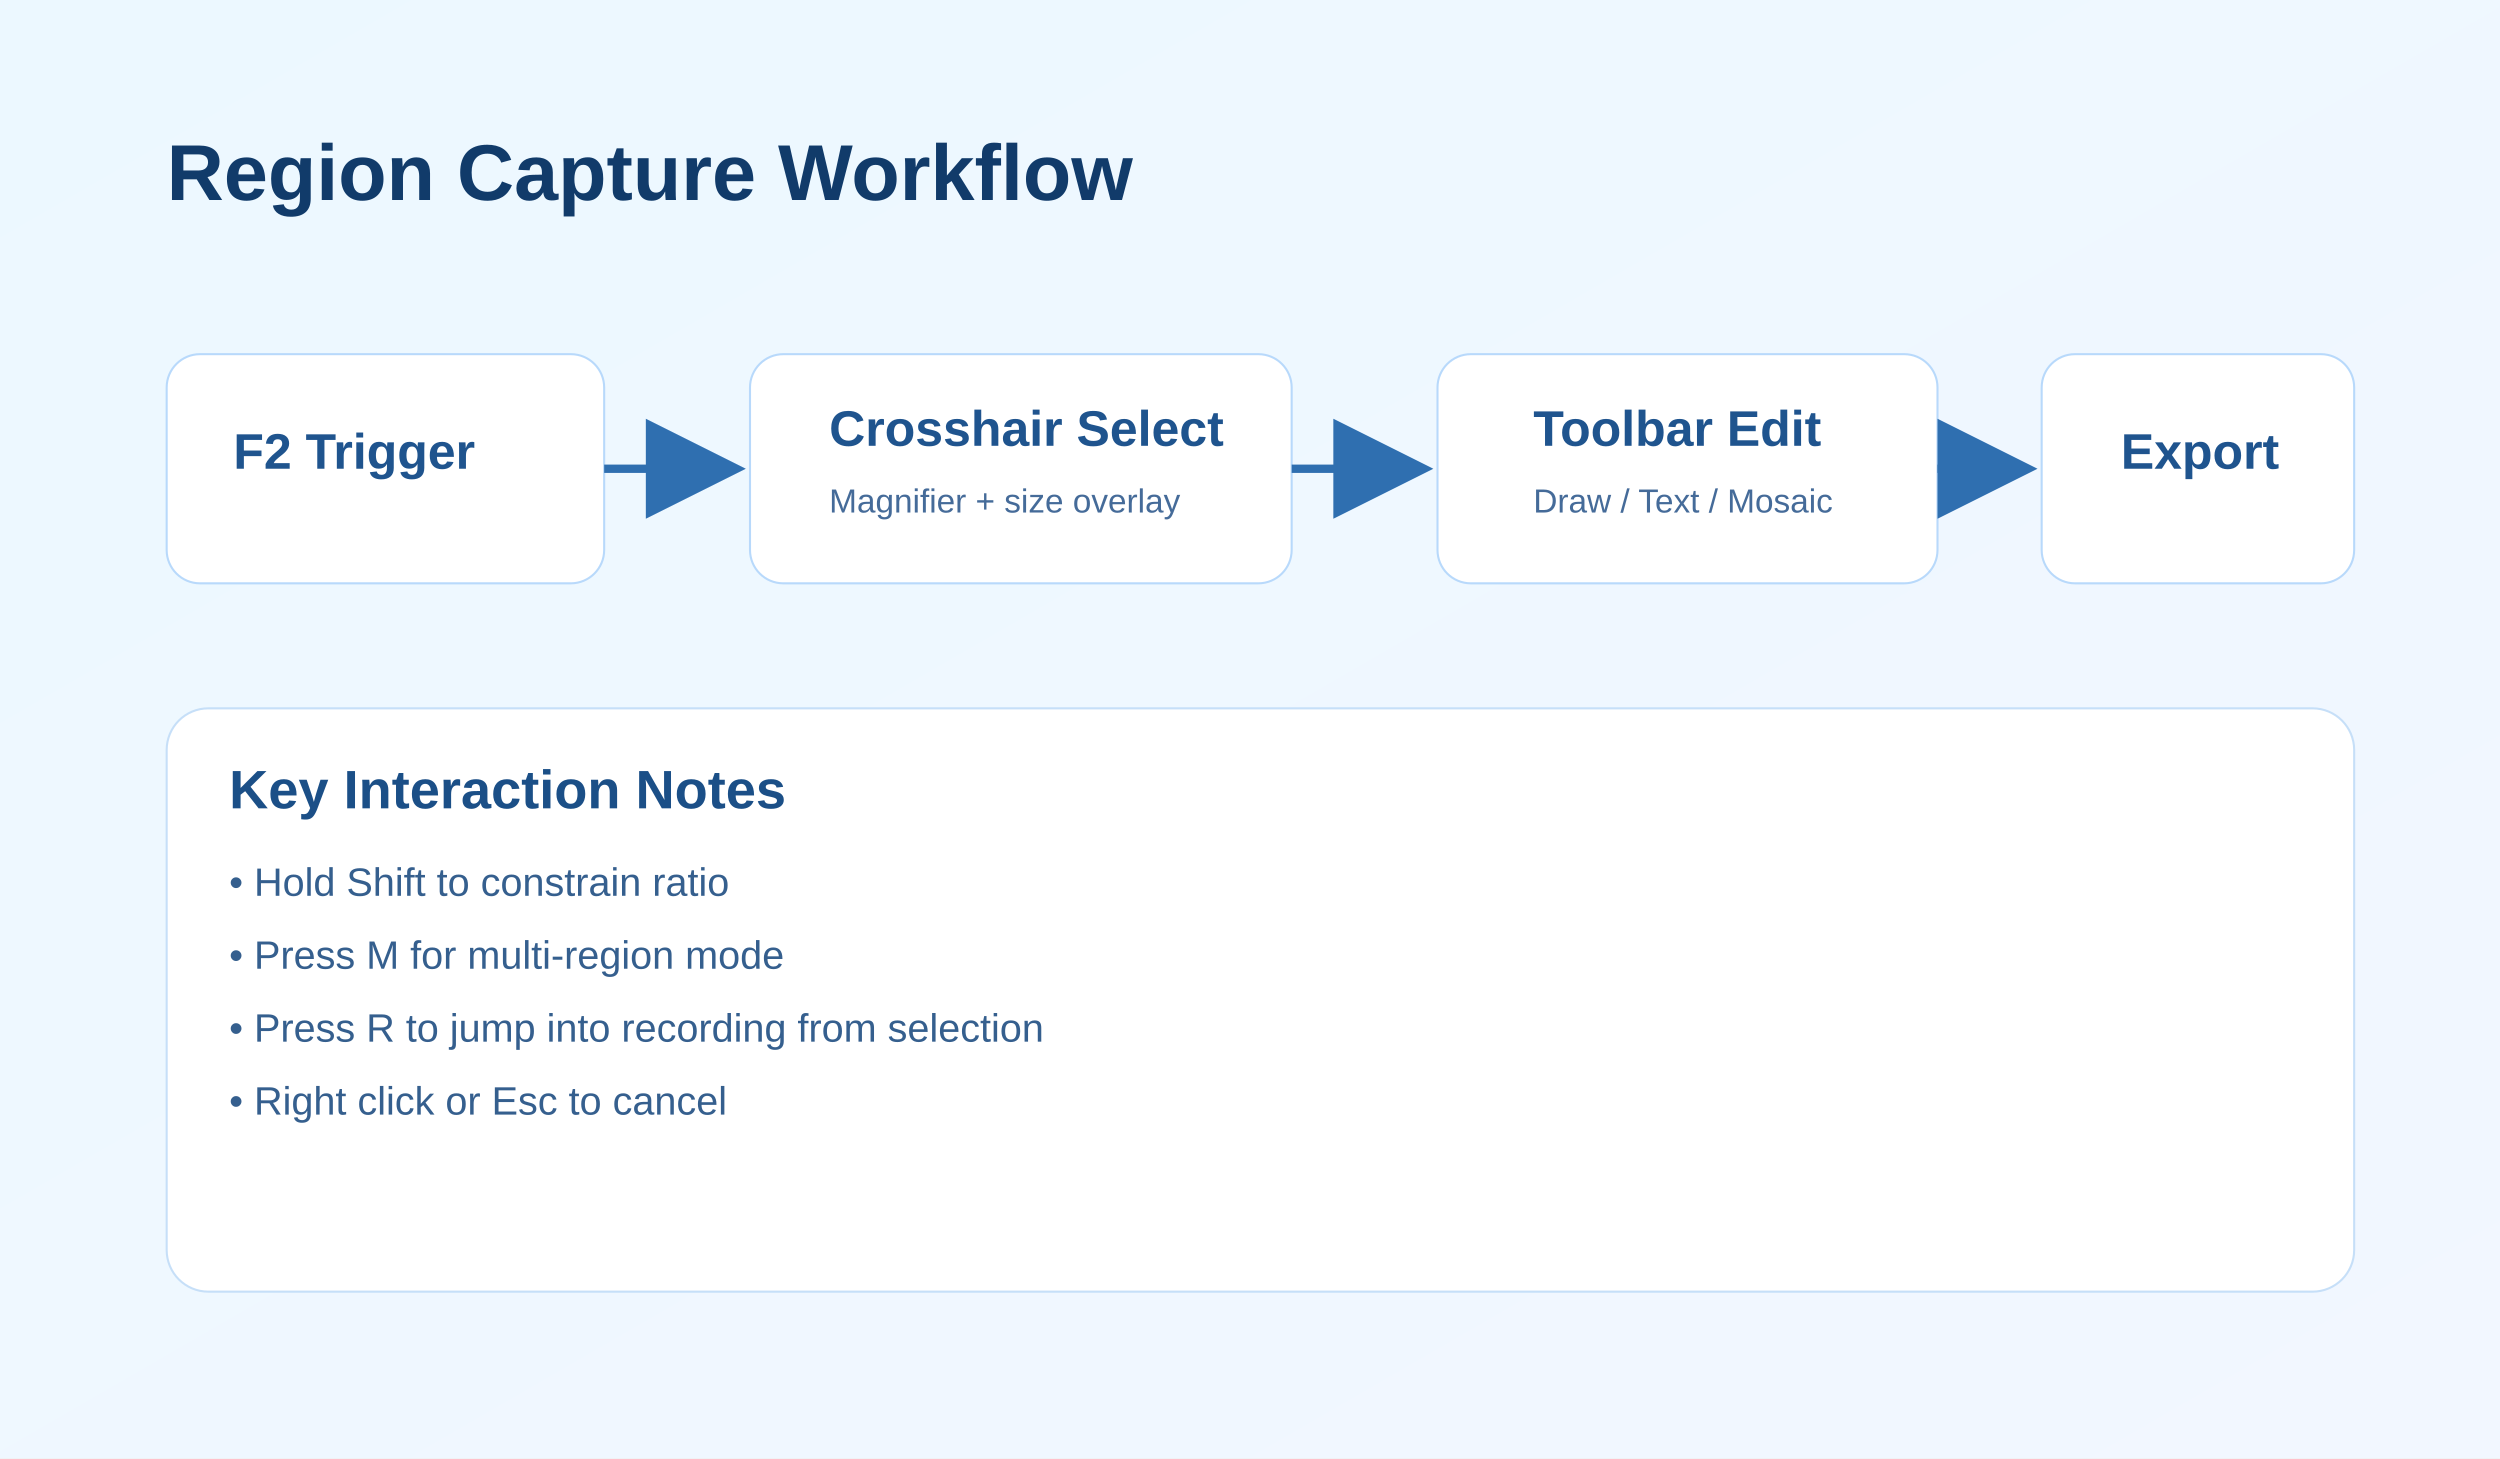
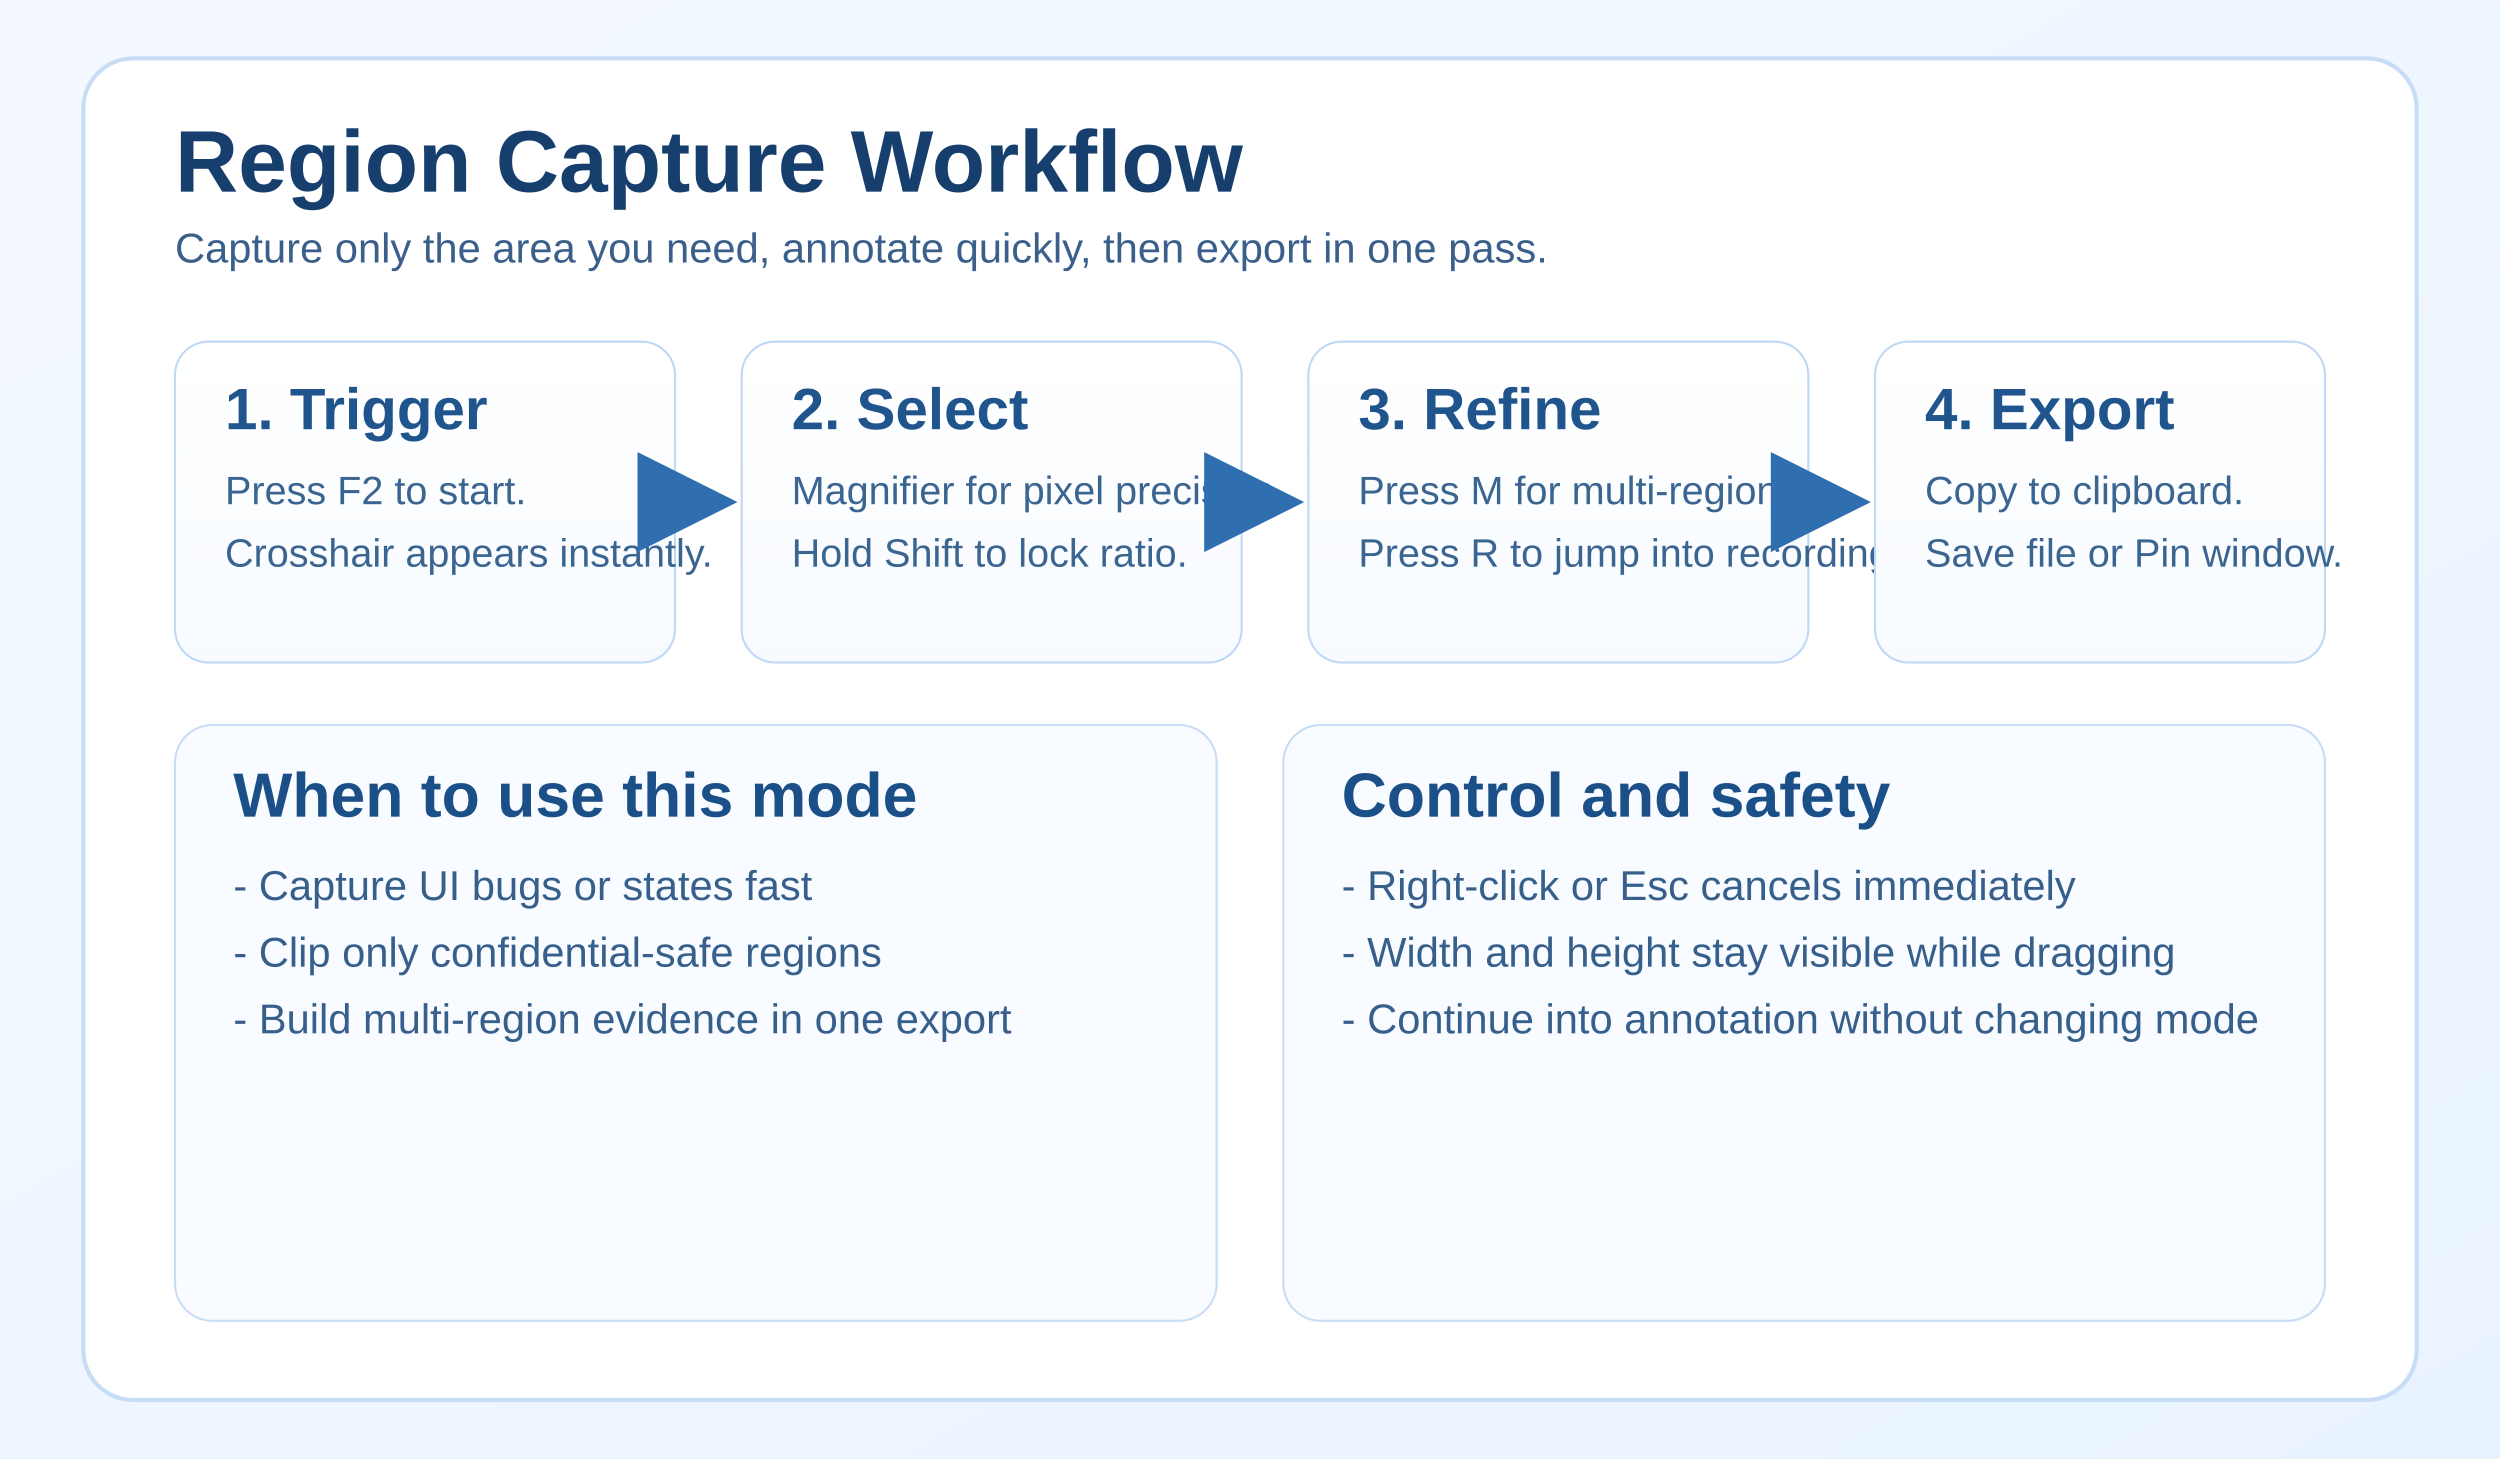
<svg xmlns="http://www.w3.org/2000/svg" viewBox="0 0 1200 700" role="img" aria-labelledby="title desc">
  <defs>
-     <linearGradient id="bg2" x1="0" y1="0" x2="1" y2="1">
-       <stop offset="0%" stop-color="#ecf8ff" />
-       <stop offset="100%" stop-color="#f2f7ff" />
+     <linearGradient id="bg-region" x1="0" y1="0" x2="1" y2="1">
+       <stop offset="0%" stop-color="#f4f9ff" />
+       <stop offset="100%" stop-color="#e9f3ff" />
    </linearGradient>
-     <marker id="arrow" markerWidth="12" markerHeight="12" refX="10" refY="6" orient="auto">
+     <linearGradient id="step-region" x1="0" y1="0" x2="0" y2="1">
+       <stop offset="0%" stop-color="#ffffff" />
+       <stop offset="100%" stop-color="#f7fbff" />
+     </linearGradient>
+     <marker id="arrow-region" markerWidth="12" markerHeight="12" refX="10" refY="6" orient="auto">
      <path d="M0,0 L12,6 L0,12 Z" fill="#2f6fb0" />
    </marker>
  </defs>
-   <rect width="1200" height="700" fill="url(#bg2)" />
-   <text x="80" y="96" fill="#113b6a" font-size="38" font-family="Arial" font-weight="700">Region Capture Workflow</text>
-   <rect x="80" y="170" width="210" height="110" rx="16" fill="#ffffff" stroke="#b8d9fb" />
-   <text x="112" y="225" fill="#1f548e" font-size="24" font-family="Arial" font-weight="700">F2 Trigger</text>
-   <rect x="360" y="170" width="260" height="110" rx="16" fill="#ffffff" stroke="#b8d9fb" />
-   <text x="398" y="214" fill="#1f548e" font-size="24" font-family="Arial" font-weight="700">Crosshair Select</text>
-   <text x="398" y="246" fill="#456b99" font-size="16" font-family="Arial">Magnifier + size overlay</text>
-   <rect x="690" y="170" width="240" height="110" rx="16" fill="#ffffff" stroke="#b8d9fb" />
-   <text x="736" y="214" fill="#1f548e" font-size="24" font-family="Arial" font-weight="700">Toolbar Edit</text>
-   <text x="736" y="246" fill="#456b99" font-size="16" font-family="Arial">Draw / Text / Mosaic</text>
-   <rect x="980" y="170" width="150" height="110" rx="16" fill="#ffffff" stroke="#b8d9fb" />
-   <text x="1018" y="225" fill="#1f548e" font-size="24" font-family="Arial" font-weight="700">Export</text>
-   <line x1="290" y1="225" x2="350" y2="225" stroke="#2f6fb0" stroke-width="4" marker-end="url(#arrow)" />
-   <line x1="620" y1="225" x2="680" y2="225" stroke="#2f6fb0" stroke-width="4" marker-end="url(#arrow)" />
-   <line x1="930" y1="225" x2="970" y2="225" stroke="#2f6fb0" stroke-width="4" marker-end="url(#arrow)" />
-   <rect x="80" y="340" width="1050" height="280" rx="20" fill="#ffffff" stroke="#c6dff8" />
-   <text x="110" y="388" fill="#1b4f87" font-size="26" font-family="Arial" font-weight="700">Key Interaction Notes</text>
-   <text x="110" y="430" fill="#355f8e" font-size="19" font-family="Arial">• Hold Shift to constrain ratio</text>
-   <text x="110" y="465" fill="#355f8e" font-size="19" font-family="Arial">• Press M for multi-region mode</text>
-   <text x="110" y="500" fill="#355f8e" font-size="19" font-family="Arial">• Press R to jump into recording from selection</text>
-   <text x="110" y="535" fill="#355f8e" font-size="19" font-family="Arial">• Right click or Esc to cancel</text>
+   <rect width="1200" height="700" fill="url(#bg-region)" />
+   <rect x="40" y="28" width="1120" height="644" rx="24" fill="#ffffff" stroke="#c7ddf6" stroke-width="2" />
+   <text x="84" y="92" fill="#163f6d" font-size="42" font-family="Segoe UI, Arial, sans-serif" font-weight="700">Region Capture Workflow</text>
+   <text x="84" y="126" fill="#3a5f8a" font-size="20" font-family="Segoe UI, Arial, sans-serif">Capture only the area you need, annotate quickly, then export in one pass.</text>
+   <rect x="84" y="164" width="240" height="154" rx="16" fill="url(#step-region)" stroke="#bfd8f5" />
+   <text x="108" y="206" fill="#1f548d" font-size="28" font-family="Segoe UI, Arial, sans-serif" font-weight="700">1. Trigger</text>
+   <text x="108" y="242" fill="#3b6591" font-size="19" font-family="Segoe UI, Arial, sans-serif">Press F2 to start.</text>
+   <text x="108" y="272" fill="#3b6591" font-size="19" font-family="Segoe UI, Arial, sans-serif">Crosshair appears instantly.</text>
+   <rect x="356" y="164" width="240" height="154" rx="16" fill="url(#step-region)" stroke="#bfd8f5" />
+   <text x="380" y="206" fill="#1f548d" font-size="28" font-family="Segoe UI, Arial, sans-serif" font-weight="700">2. Select</text>
+   <text x="380" y="242" fill="#3b6591" font-size="19" font-family="Segoe UI, Arial, sans-serif">Magnifier for pixel precision.</text>
+   <text x="380" y="272" fill="#3b6591" font-size="19" font-family="Segoe UI, Arial, sans-serif">Hold Shift to lock ratio.</text>
+   <rect x="628" y="164" width="240" height="154" rx="16" fill="url(#step-region)" stroke="#bfd8f5" />
+   <text x="652" y="206" fill="#1f548d" font-size="28" font-family="Segoe UI, Arial, sans-serif" font-weight="700">3. Refine</text>
+   <text x="652" y="242" fill="#3b6591" font-size="19" font-family="Segoe UI, Arial, sans-serif">Press M for multi-region.</text>
+   <text x="652" y="272" fill="#3b6591" font-size="19" font-family="Segoe UI, Arial, sans-serif">Press R to jump into recording.</text>
+   <rect x="900" y="164" width="216" height="154" rx="16" fill="url(#step-region)" stroke="#bfd8f5" />
+   <text x="924" y="206" fill="#1f548d" font-size="28" font-family="Segoe UI, Arial, sans-serif" font-weight="700">4. Export</text>
+   <text x="924" y="242" fill="#3b6591" font-size="19" font-family="Segoe UI, Arial, sans-serif">Copy to clipboard.</text>
+   <text x="924" y="272" fill="#3b6591" font-size="19" font-family="Segoe UI, Arial, sans-serif">Save file or Pin window.</text>
+   <line x1="324" y1="241" x2="346" y2="241" stroke="#2f6fb0" stroke-width="4" marker-end="url(#arrow-region)" />
+   <line x1="596" y1="241" x2="618" y2="241" stroke="#2f6fb0" stroke-width="4" marker-end="url(#arrow-region)" />
+   <line x1="868" y1="241" x2="890" y2="241" stroke="#2f6fb0" stroke-width="4" marker-end="url(#arrow-region)" />
+   <rect x="84" y="348" width="500" height="286" rx="18" fill="#f8fbff" stroke="#c8ddf4" />
+   <text x="112" y="392" fill="#1b4f87" font-size="30" font-family="Segoe UI, Arial, sans-serif" font-weight="700">When to use this mode</text>
+   <text x="112" y="432" fill="#365f8b" font-size="20" font-family="Segoe UI, Arial, sans-serif">- Capture UI bugs or states fast</text>
+   <text x="112" y="464" fill="#365f8b" font-size="20" font-family="Segoe UI, Arial, sans-serif">- Clip only confidential-safe regions</text>
+   <text x="112" y="496" fill="#365f8b" font-size="20" font-family="Segoe UI, Arial, sans-serif">- Build multi-region evidence in one export</text>
+   <rect x="616" y="348" width="500" height="286" rx="18" fill="#f8fbff" stroke="#c8ddf4" />
+   <text x="644" y="392" fill="#1b4f87" font-size="30" font-family="Segoe UI, Arial, sans-serif" font-weight="700">Control and safety</text>
+   <text x="644" y="432" fill="#365f8b" font-size="20" font-family="Segoe UI, Arial, sans-serif">- Right-click or Esc cancels immediately</text>
+   <text x="644" y="464" fill="#365f8b" font-size="20" font-family="Segoe UI, Arial, sans-serif">- Width and height stay visible while dragging</text>
+   <text x="644" y="496" fill="#365f8b" font-size="20" font-family="Segoe UI, Arial, sans-serif">- Continue into annotation without changing mode</text>
</svg>
